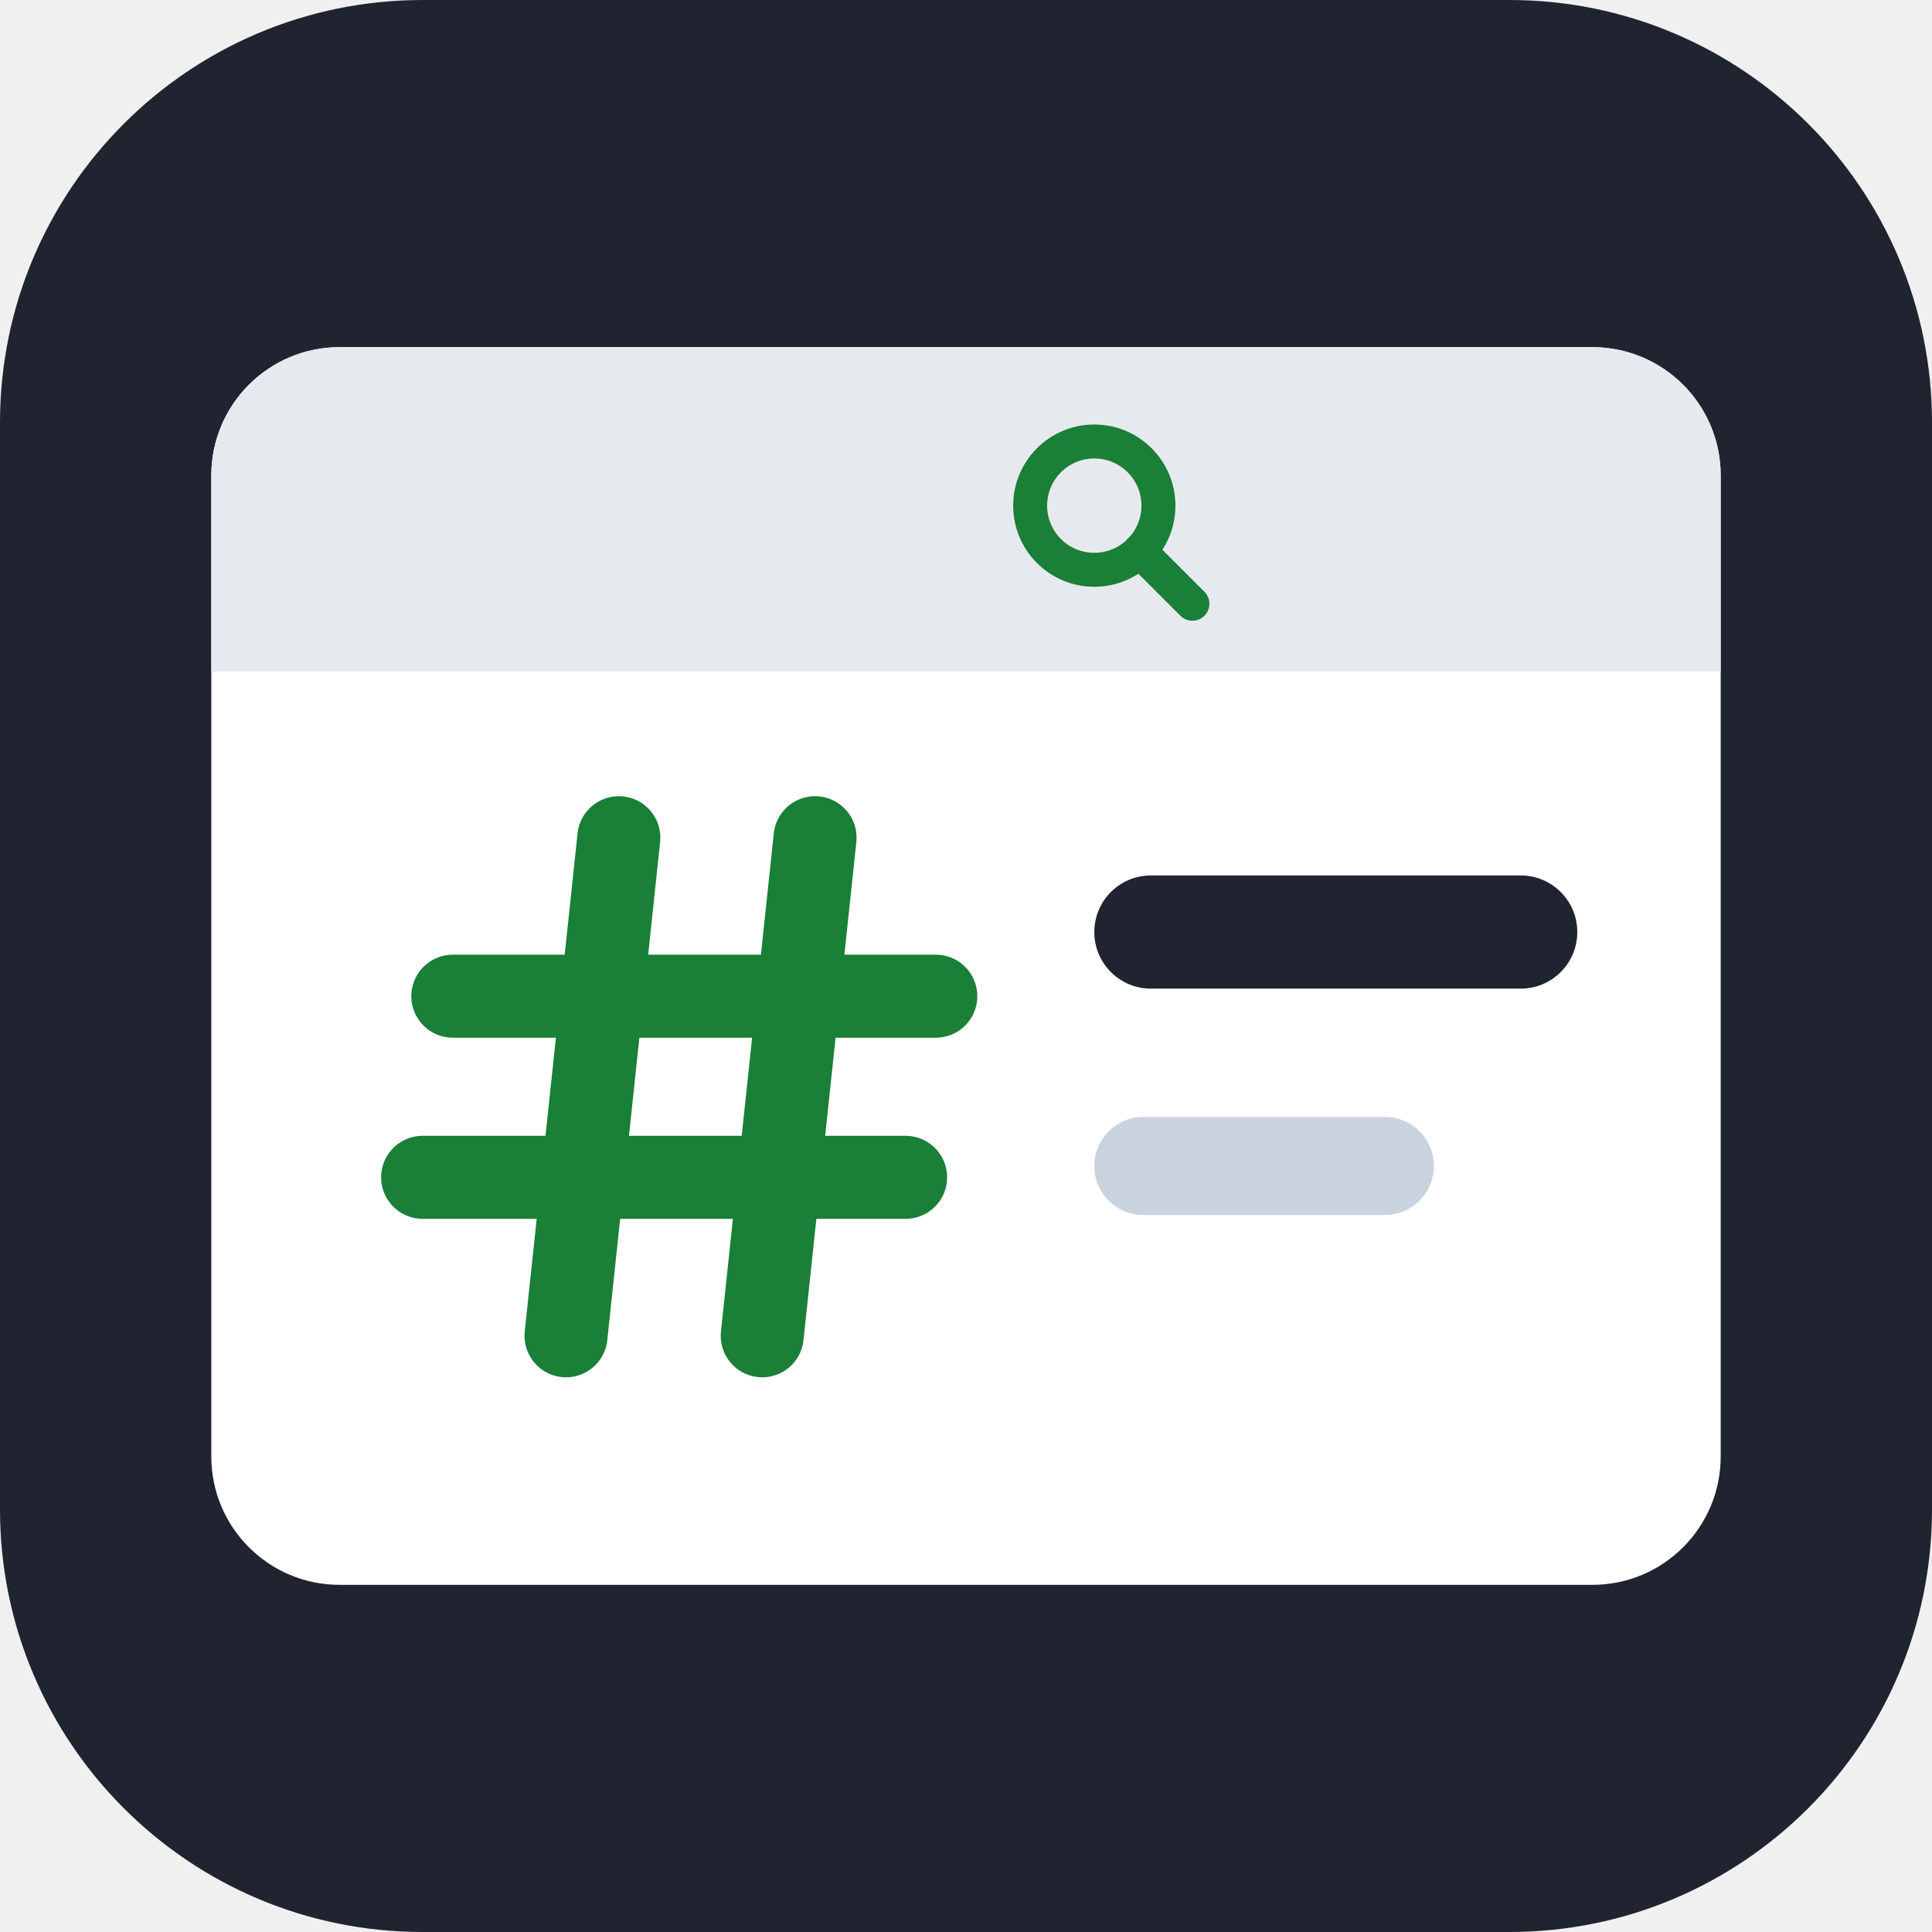
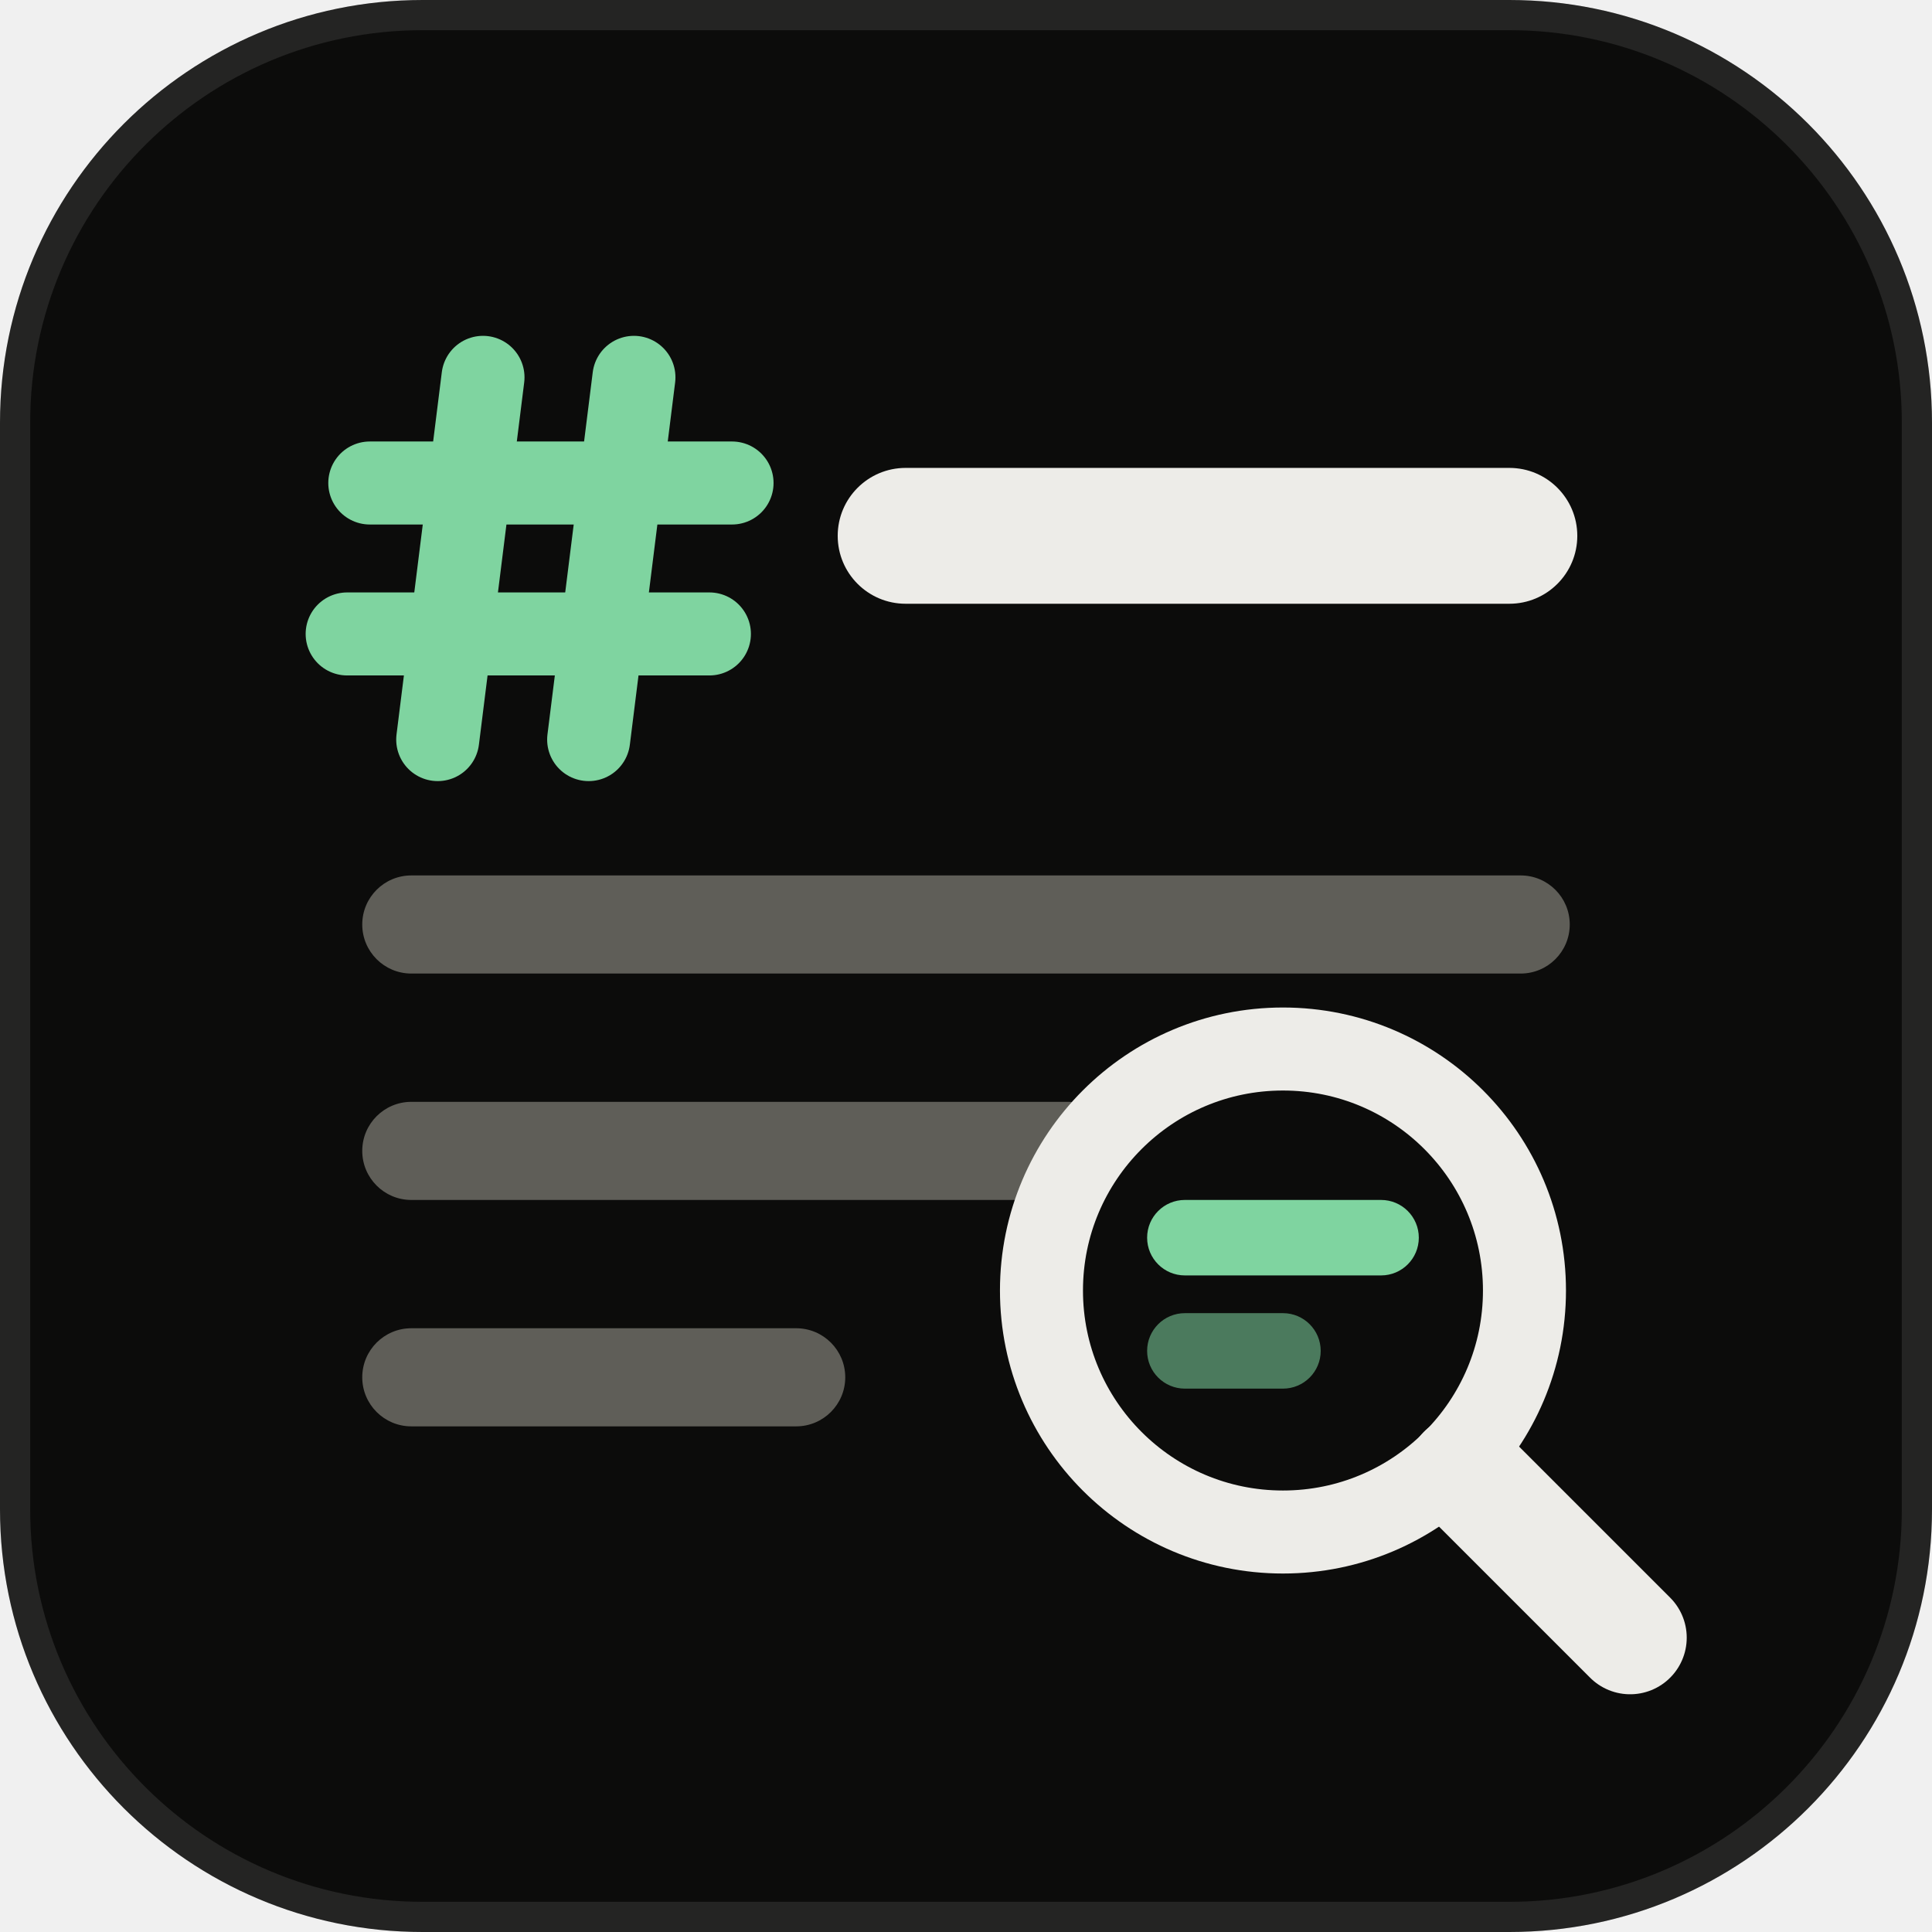
<svg xmlns="http://www.w3.org/2000/svg" viewBox="0 0 512 512" role="img" aria-label="tiny-browse">
-   <rect width="512" height="512" rx="112" fill="#1F2430" />
-   <rect x="56" y="92" width="400" height="328" rx="34" fill="#FFFFFF" />
-   <path d="M56 126a34 34 0 0 1 34-34h332a34 34 0 0 1 34 34v52H56z" fill="#E6EAEF" />
-   <circle cx="290" cy="134" r="17" fill="none" stroke="#1A7F37" stroke-width="9" />
-   <path d="M302 146l14 14" stroke="#1A7F37" stroke-width="9" stroke-linecap="round" />
-   <g stroke="#1A7F37" stroke-width="22" stroke-linecap="round">
-     <path d="M164 222l-14 132" />
-     <path d="M216 222l-14 132" />
-     <path d="M120 264h128" />
-     <path d="M112 312h128" />
+   <rect width="512" height="512" rx="112" fill="#0c0c0b" />
+   <rect x="4" y="4" width="504" height="504" rx="108" fill="none" stroke="#ffffff" stroke-opacity="0.1" stroke-width="8" />
+   <g stroke="#7fd4a0" stroke-width="22" stroke-linecap="round">
+     <path d="M128 100 116 196" />
+     <path d="M168 100 156 196" />
+     <path d="M98 128h96" />
+     <path d="M92 168h96" />
  </g>
-   <rect x="290" y="232" width="128" height="30" rx="15" fill="#1F2430" />
-   <rect x="290" y="296" width="90" height="26" rx="13" fill="#C9D3DD" />
+   <rect x="222" y="124" width="196" height="36" rx="18" fill="#edece8" />
+   <rect x="96" y="232" width="320" height="26" rx="13" fill="#5f5e58" />
+   <rect x="96" y="292" width="200" height="26" rx="13" fill="#5f5e58" />
+   <rect x="96" y="352" width="128" height="26" rx="13" fill="#5f5e58" />
+   <circle cx="340" cy="342" r="64" fill="#0c0c0b" stroke="#edece8" stroke-width="22" />
+   <rect x="304" y="318" width="72" height="20" rx="10" fill="#7fd4a0" />
+   <rect x="304" y="348" width="46" height="20" rx="10" fill="#7fd4a0" fill-opacity="0.55" />
+   <path d="M388 390l44 44" stroke="#edece8" stroke-width="30" stroke-linecap="round" />
</svg>
